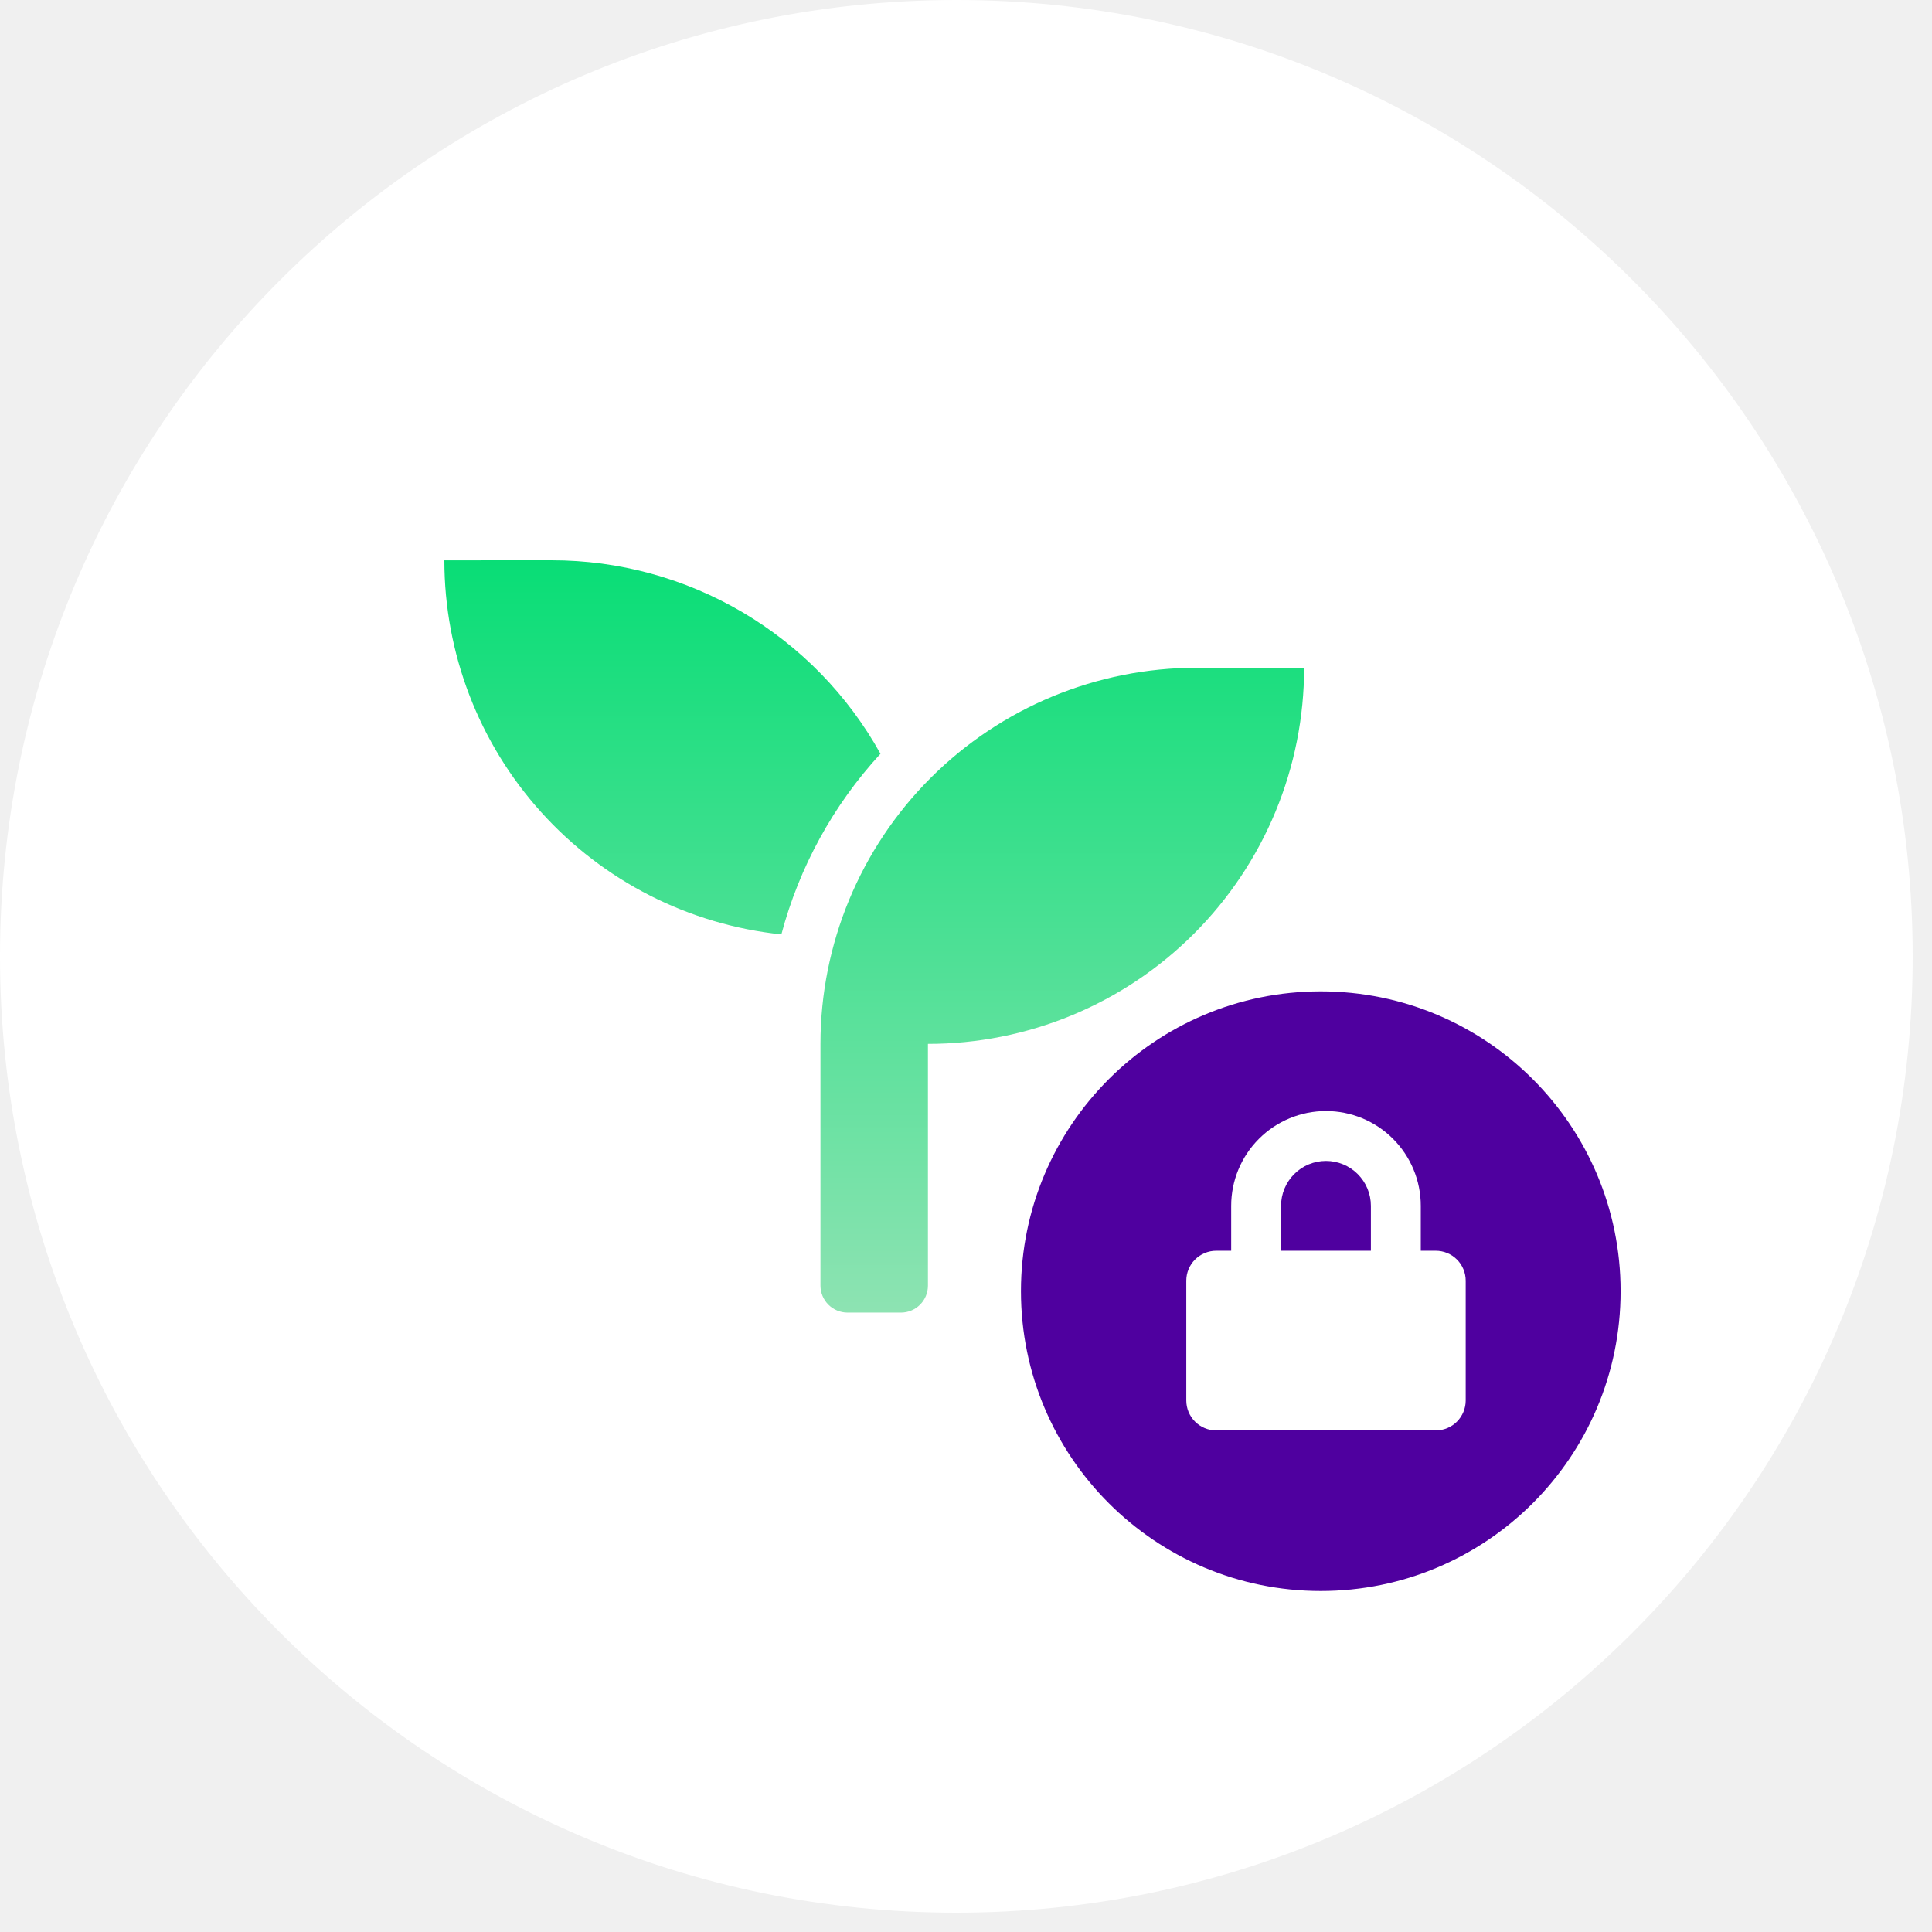
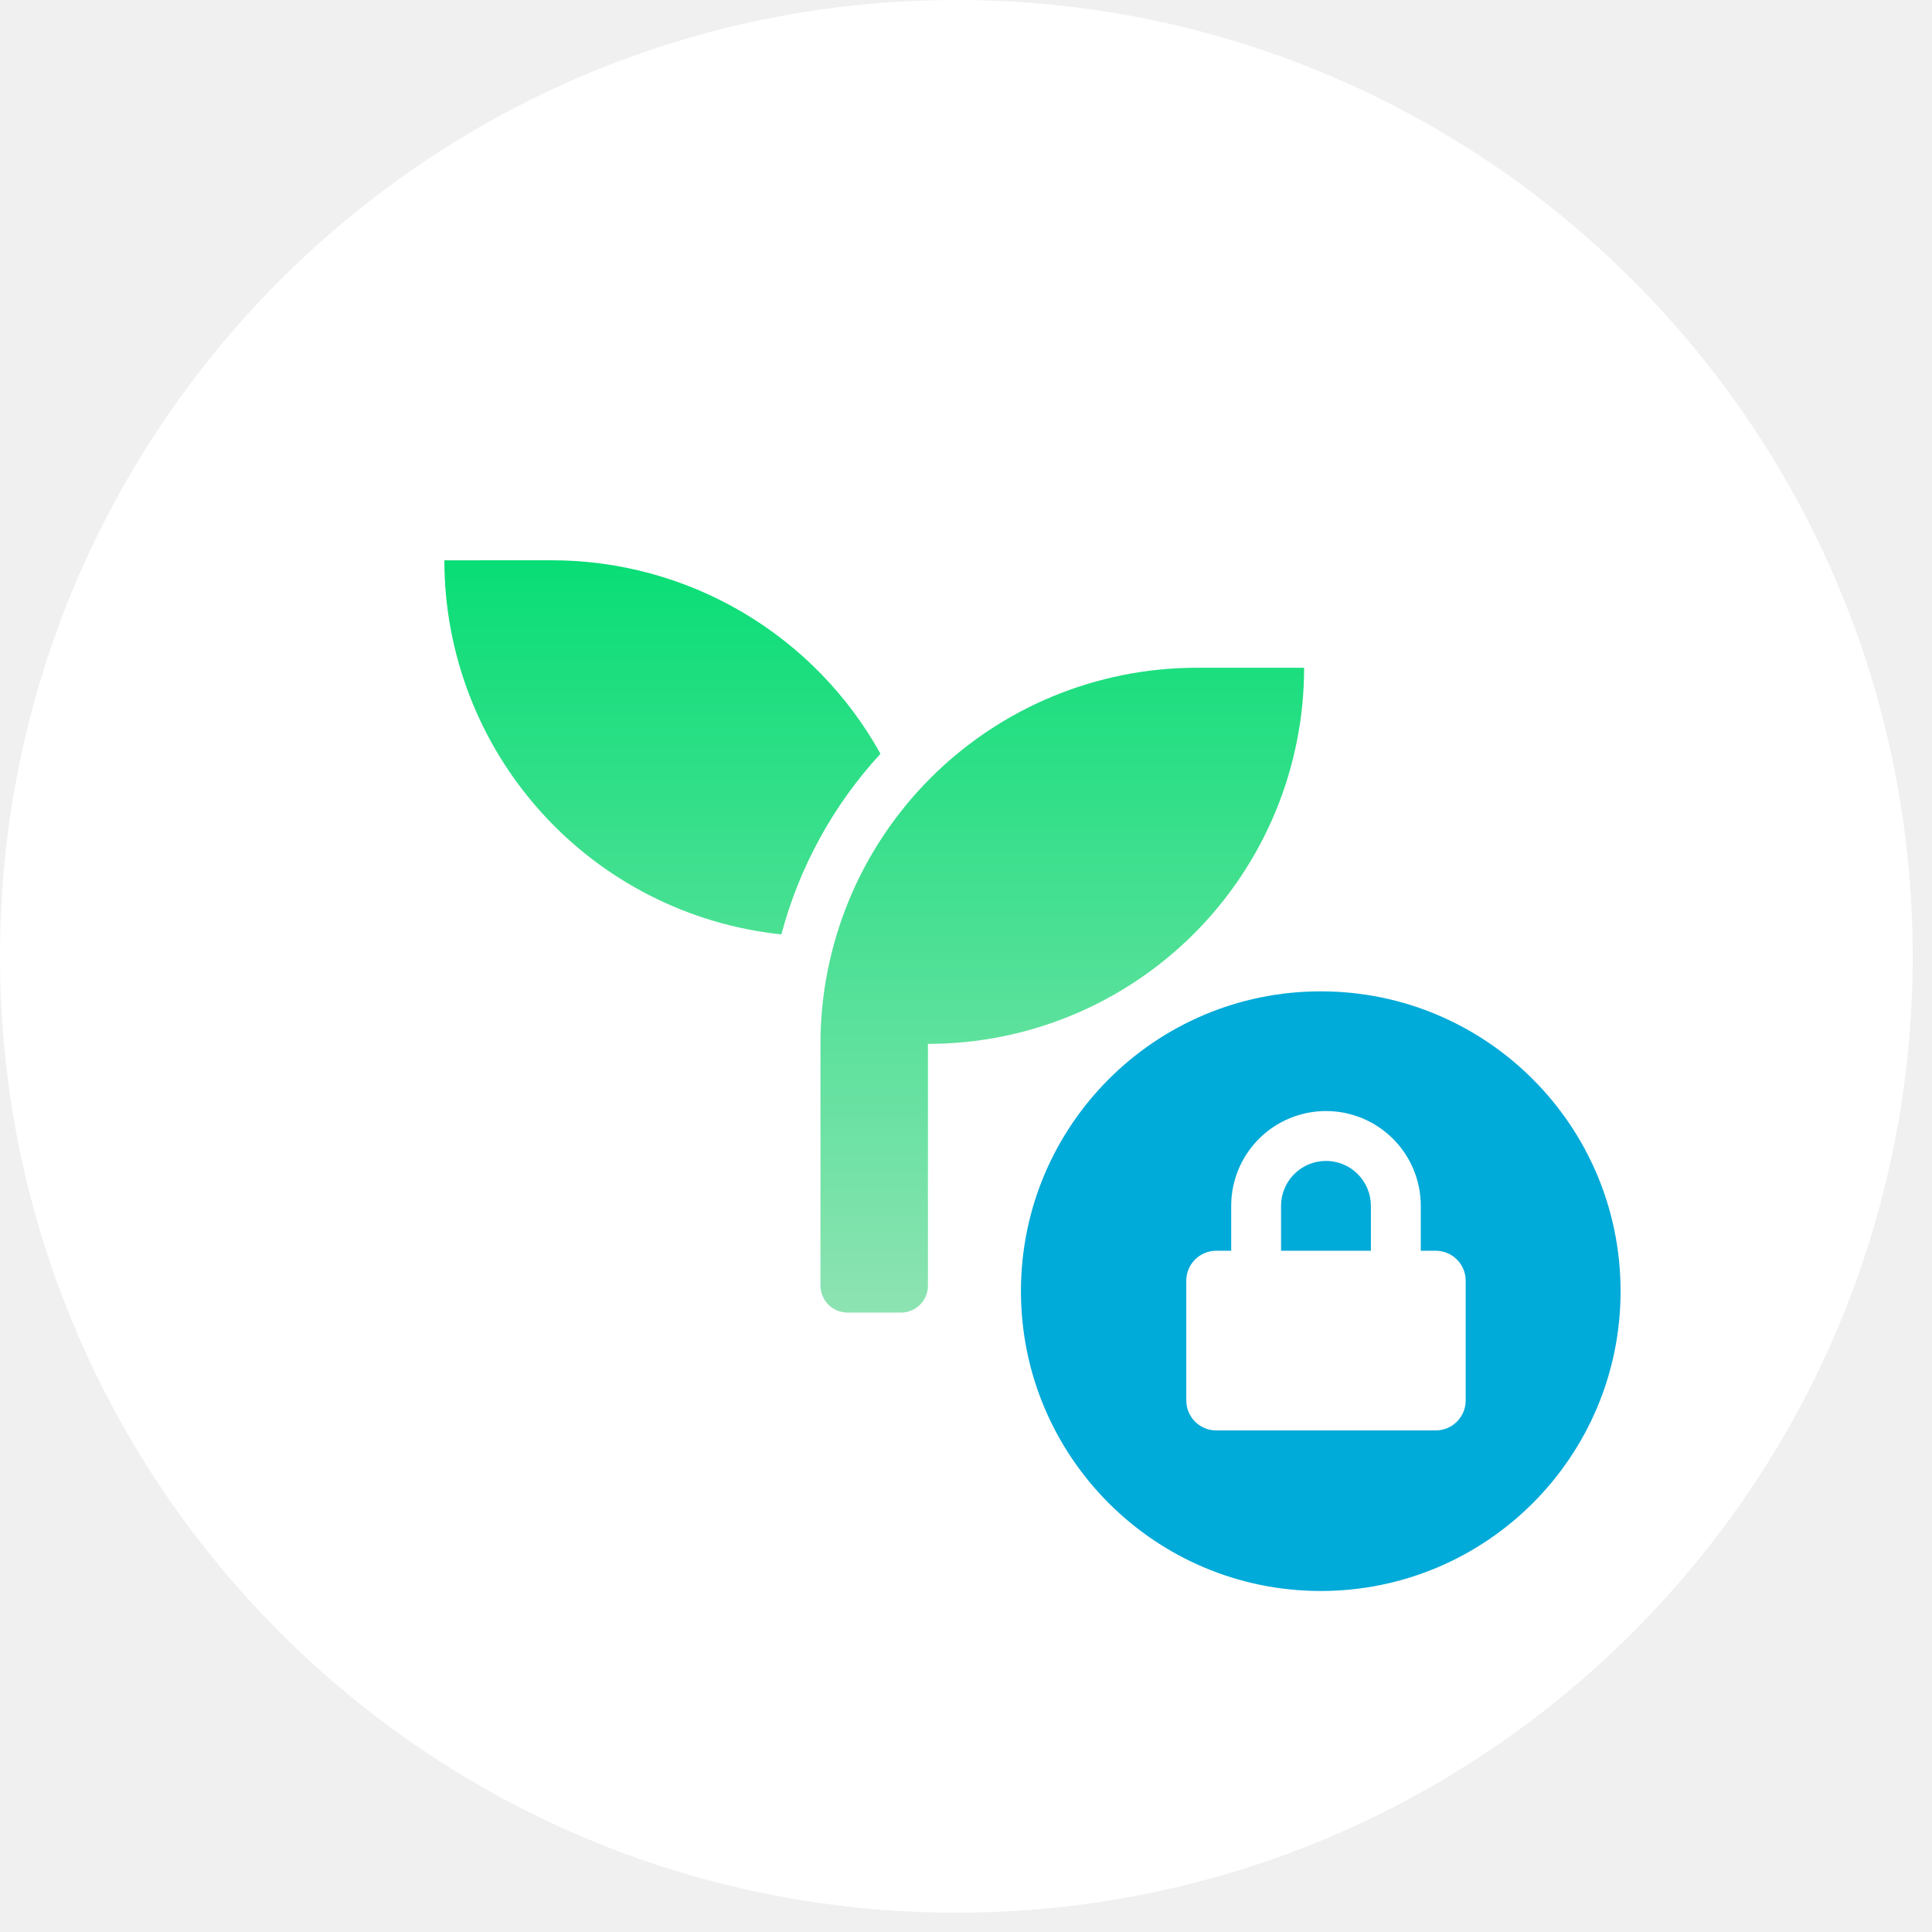
<svg xmlns="http://www.w3.org/2000/svg" width="200" height="200" viewBox="0 0 200 200" fill="none">
  <path d="M99 198C153.676 198 198 153.676 198 99C198 44.324 153.676 0 99 0C44.324 0 0 44.324 0 99C0 153.676 44.324 198 99 198Z" fill="white" />
-   <path d="M136.726 170.38C157.006 170.38 173.446 153.94 173.446 133.661C173.446 113.382 157.006 96.942 136.726 96.942C116.446 96.942 100.006 113.382 100.006 133.661C100.006 153.94 116.446 170.38 136.726 170.38Z" fill="white" />
-   <path d="M136.726 164.698C153.867 164.698 167.763 150.802 167.763 133.661C167.763 116.52 153.867 102.624 136.726 102.624C119.585 102.624 105.689 116.52 105.689 133.661C105.689 150.802 119.585 164.698 136.726 164.698Z" fill="#4f009f" />
-   <path d="M148.628 129.477H147.079V124.828C147.079 122.225 146.045 119.729 144.204 117.889C142.364 116.048 139.868 115.014 137.265 115.014C134.663 115.014 132.166 116.048 130.326 117.889C128.486 119.729 127.452 122.225 127.452 124.828V129.477H125.904C125.082 129.477 124.293 129.804 123.712 130.385C123.13 130.966 122.804 131.755 122.804 132.577V144.977C122.804 145.799 123.13 146.588 123.712 147.169C124.293 147.75 125.082 148.077 125.904 148.077H148.628C149.035 148.077 149.438 147.997 149.814 147.841C150.19 147.685 150.532 147.457 150.82 147.169C151.108 146.881 151.336 146.539 151.492 146.163C151.648 145.787 151.728 145.384 151.728 144.977V132.577C151.728 132.17 151.648 131.767 151.492 131.391C151.336 131.015 151.108 130.673 150.82 130.385C150.532 130.097 150.19 129.869 149.814 129.713C149.438 129.557 149.035 129.477 148.628 129.477V129.477ZM141.914 129.477H132.614V124.828C132.614 123.595 133.104 122.412 133.976 121.54C134.848 120.668 136.03 120.178 137.264 120.178C138.497 120.178 139.68 120.668 140.552 121.54C141.424 122.412 141.914 123.595 141.914 124.828V129.477Z" fill="white" />
-   <path d="M123.876 69.126H135.002C135.002 74.24 133.995 79.303 132.038 84.028C130.081 88.752 127.212 93.044 123.596 96.66C119.98 100.276 115.687 103.144 110.962 105.1C106.237 107.056 101.174 108.063 96.06 108.062V133.1C96.057 133.836 95.764 134.54 95.243 135.061C94.723 135.581 94.019 135.875 93.283 135.878H87.72C86.984 135.874 86.278 135.581 85.757 135.061C85.235 134.541 84.94 133.836 84.934 133.1V108.062C84.935 97.735 89.039 87.831 96.342 80.529C103.645 73.228 113.549 69.126 123.876 69.126V69.126ZM57.127 58C64.068 58.001 70.883 59.859 76.865 63.38C82.847 66.902 87.777 71.96 91.146 78.029C86.261 83.339 82.74 89.756 80.887 96.729C71.314 95.726 62.452 91.214 56.01 84.063C49.568 76.912 46.002 67.629 46 58.004L57.127 58Z" fill="url(#paint0_linear_6_23)" />
+   <path d="M136.725 170.38C157.005 170.38 173.445 153.94 173.445 133.661C173.445 113.382 157.005 96.942 136.725 96.942C116.445 96.942 100.005 113.382 100.005 133.661C100.005 153.94 116.445 170.38 136.725 170.38Z" fill="white" />
+   <path d="M136.724 164.698C153.865 164.698 167.761 150.802 167.761 133.661C167.761 116.52 153.865 102.624 136.724 102.624C119.583 102.624 105.688 116.52 105.688 133.661C105.688 150.802 119.583 164.698 136.724 164.698Z" fill="#00AAD9" />
+   <path d="M148.628 129.477H147.079V124.828C147.079 122.225 146.045 119.729 144.204 117.889C142.364 116.048 139.868 115.014 137.265 115.014C134.663 115.014 132.166 116.048 130.326 117.889C128.486 119.729 127.452 122.225 127.452 124.828V129.477H125.904C125.082 129.477 124.293 129.804 123.712 130.385C123.13 130.966 122.804 131.755 122.804 132.577V144.977C122.804 145.799 123.13 146.588 123.712 147.169C124.293 147.75 125.082 148.077 125.904 148.077H148.628C149.035 148.077 149.438 147.997 149.814 147.841C150.19 147.685 150.532 147.457 150.82 147.169C151.108 146.881 151.336 146.539 151.492 146.163C151.648 145.787 151.728 145.384 151.728 144.977V132.577C151.728 132.17 151.648 131.767 151.492 131.391C151.336 131.015 151.108 130.673 150.82 130.385C150.532 130.097 150.19 129.869 149.814 129.713C149.438 129.557 149.035 129.477 148.628 129.477ZM141.914 129.477H132.614V124.828C132.614 123.595 133.104 122.412 133.976 121.54C134.848 120.668 136.03 120.178 137.264 120.178C138.497 120.178 139.68 120.668 140.552 121.54C141.424 122.412 141.914 123.595 141.914 124.828V129.477Z" fill="white" />
+   <path d="M123.876 69.126H135.002C135.002 74.24 133.995 79.303 132.038 84.028C130.081 88.752 127.212 93.044 123.596 96.66C119.98 100.276 115.687 103.144 110.962 105.1C106.237 107.056 101.174 108.063 96.06 108.062V133.1C96.057 133.836 95.764 134.54 95.243 135.061C94.723 135.581 94.019 135.875 93.283 135.878H87.72C86.984 135.874 86.278 135.581 85.757 135.061C85.235 134.541 84.94 133.836 84.934 133.1V108.062C84.935 97.735 89.039 87.831 96.342 80.529C103.645 73.228 113.549 69.126 123.876 69.126ZM57.127 58C64.068 58.001 70.883 59.859 76.865 63.38C82.847 66.902 87.777 71.96 91.146 78.029C86.261 83.339 82.74 89.756 80.887 96.729C71.314 95.726 62.452 91.214 56.01 84.063C49.568 76.912 46.002 67.629 46 58.004L57.127 58Z" fill="url(#paint0_linear_1365_18315)" />
  <defs>
-     <linearGradient id="paint0_linear_6_23" x1="90.501" y1="138.059" x2="90.501" y2="52.86" gradientUnits="userSpaceOnUse">
+     <linearGradient id="paint0_linear_1365_18315" x1="90.501" y1="138.059" x2="90.501" y2="52.86" gradientUnits="userSpaceOnUse">
      <stop stop-color="#91E3B4" />
      <stop offset="1" stop-color="#00DD72" />
    </linearGradient>
  </defs>
</svg>
